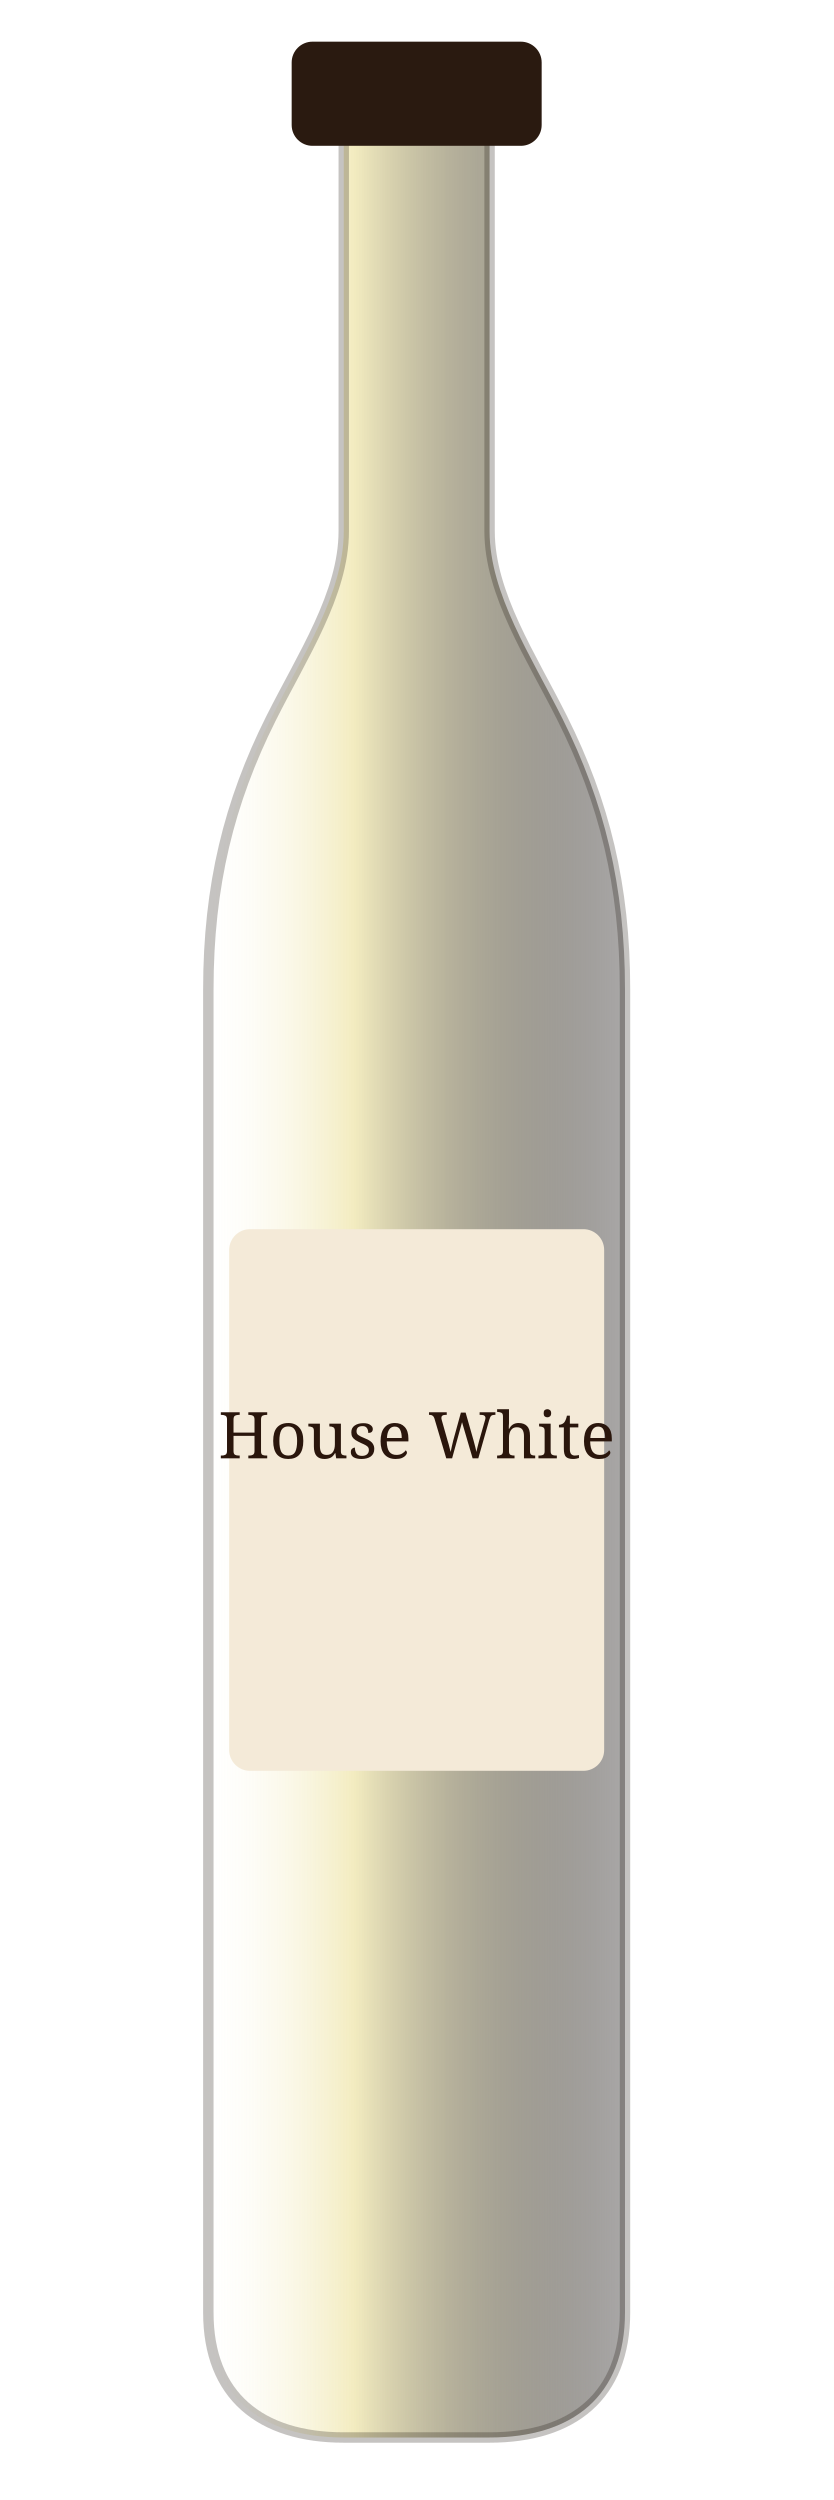
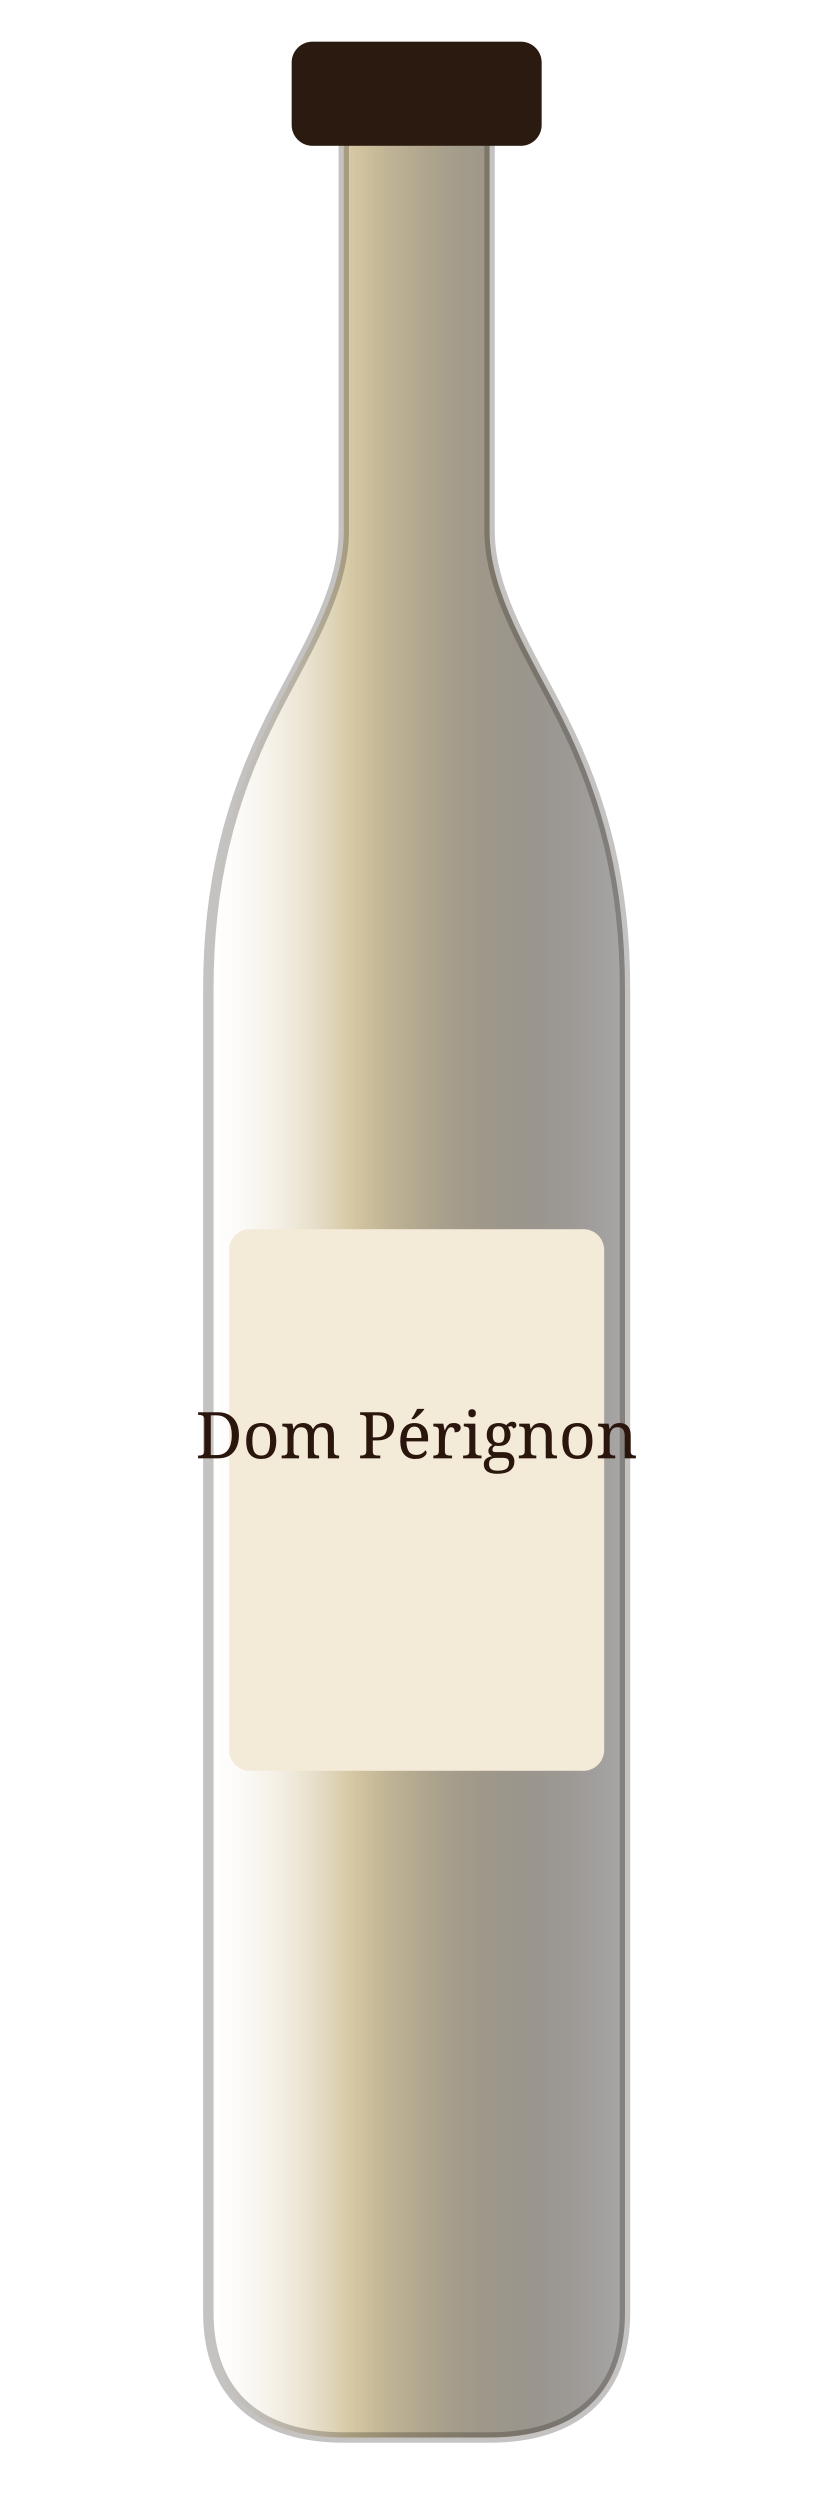
<svg xmlns="http://www.w3.org/2000/svg" viewBox="0 0 80 240" width="80" height="240">
  <defs>
    <linearGradient id="g" x1="0" y1="0" x2="1" y2="0">
      <stop offset="0" stop-color="#ffffff" stop-opacity=".22" />
-       <stop offset=".35" stop-color="#f3ecc0" />
+       <stop offset=".35" stop-color="#d4c6a0" />
      <stop offset="1" stop-color="#0a0504" stop-opacity=".35" />
    </linearGradient>
  </defs>
  <path d="M36 8h8c2 0 3 2 3 5v38c0 6 4 12 7 18 4 8 6 16 6 26v127c0 8-5 12-13 12H33c-8 0-13-4-13-12V95c0-10 2-18 6-26 3-6 7-12 7-18V13c0-3 1-5 3-5z" fill="url(#g)" stroke="#1a100a" stroke-opacity=".25" />
  <rect x="28" y="4" width="24" height="10" rx="2" fill="#2a1a10" />
  <rect x="22" y="118" width="36" height="52" rx="2" fill="#f4ead8" />
-   <text x="40" y="140" text-anchor="middle" font-family="Georgia,serif" font-size="6.2" fill="#2a160c">House White</text>
+   <text x="40" y="140" text-anchor="middle" font-family="Georgia,serif" font-size="6.2" fill="#2a160c">Dom Pérignon</text>
</svg>
